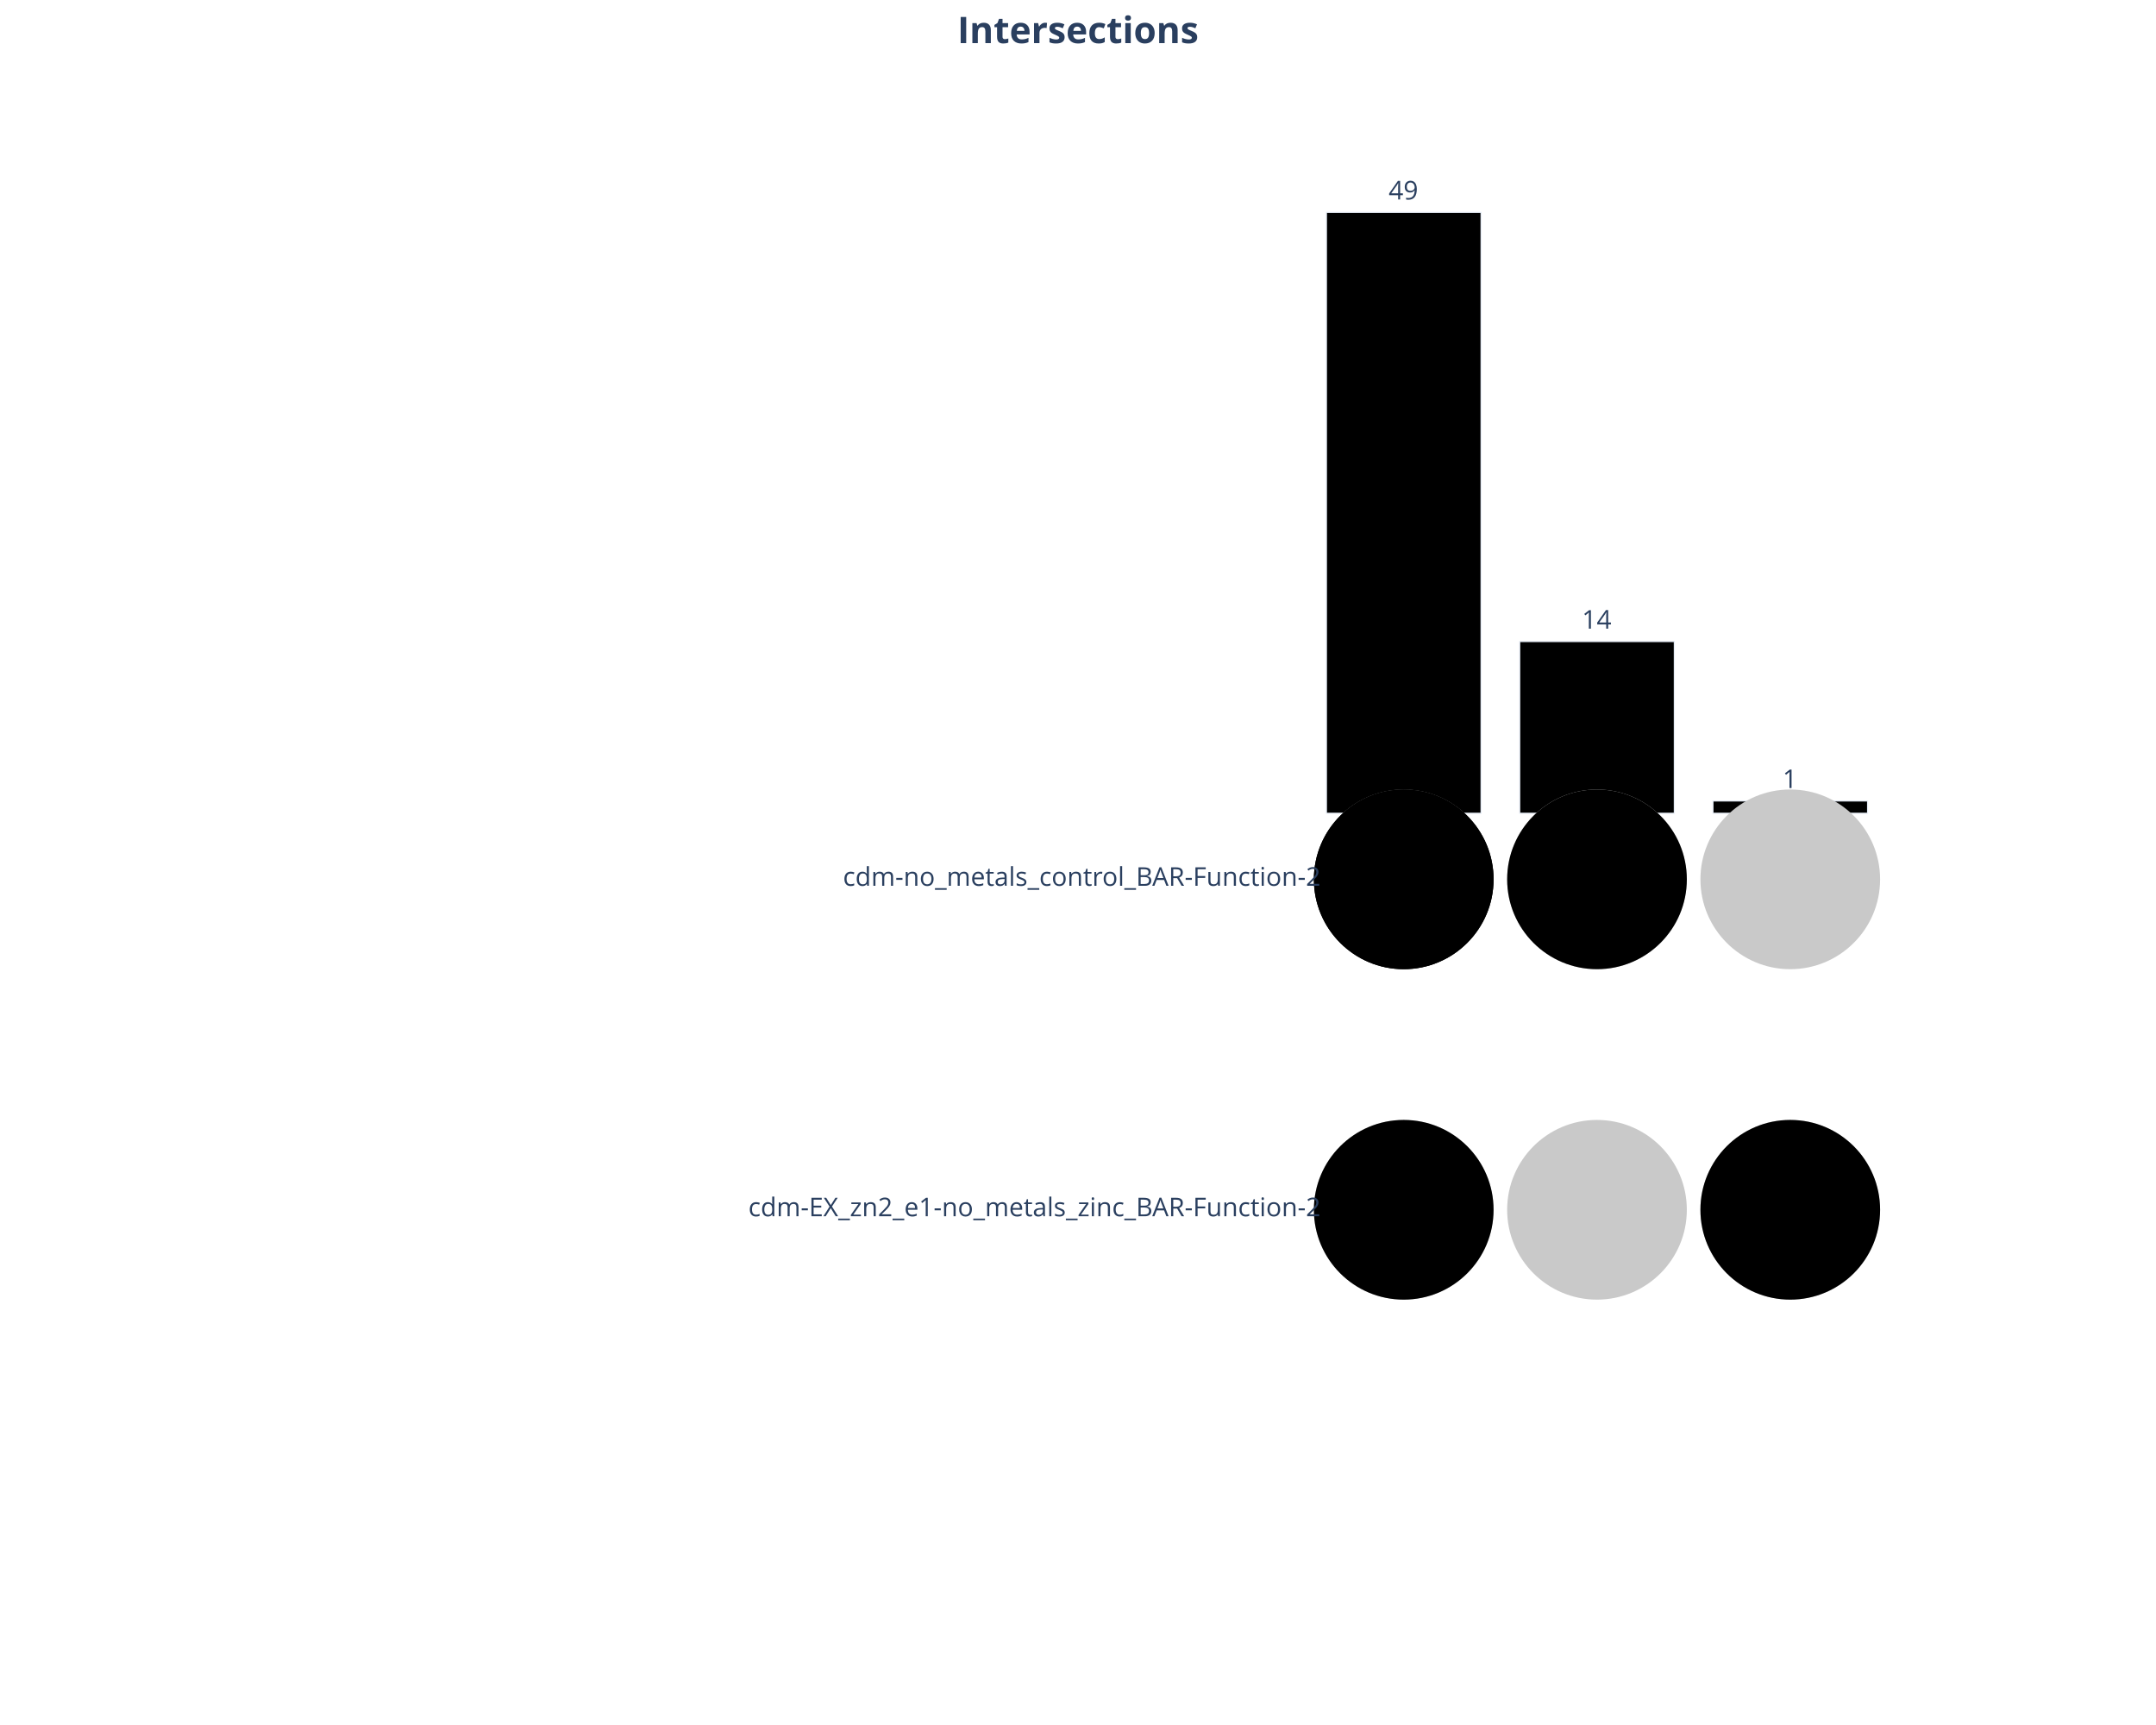
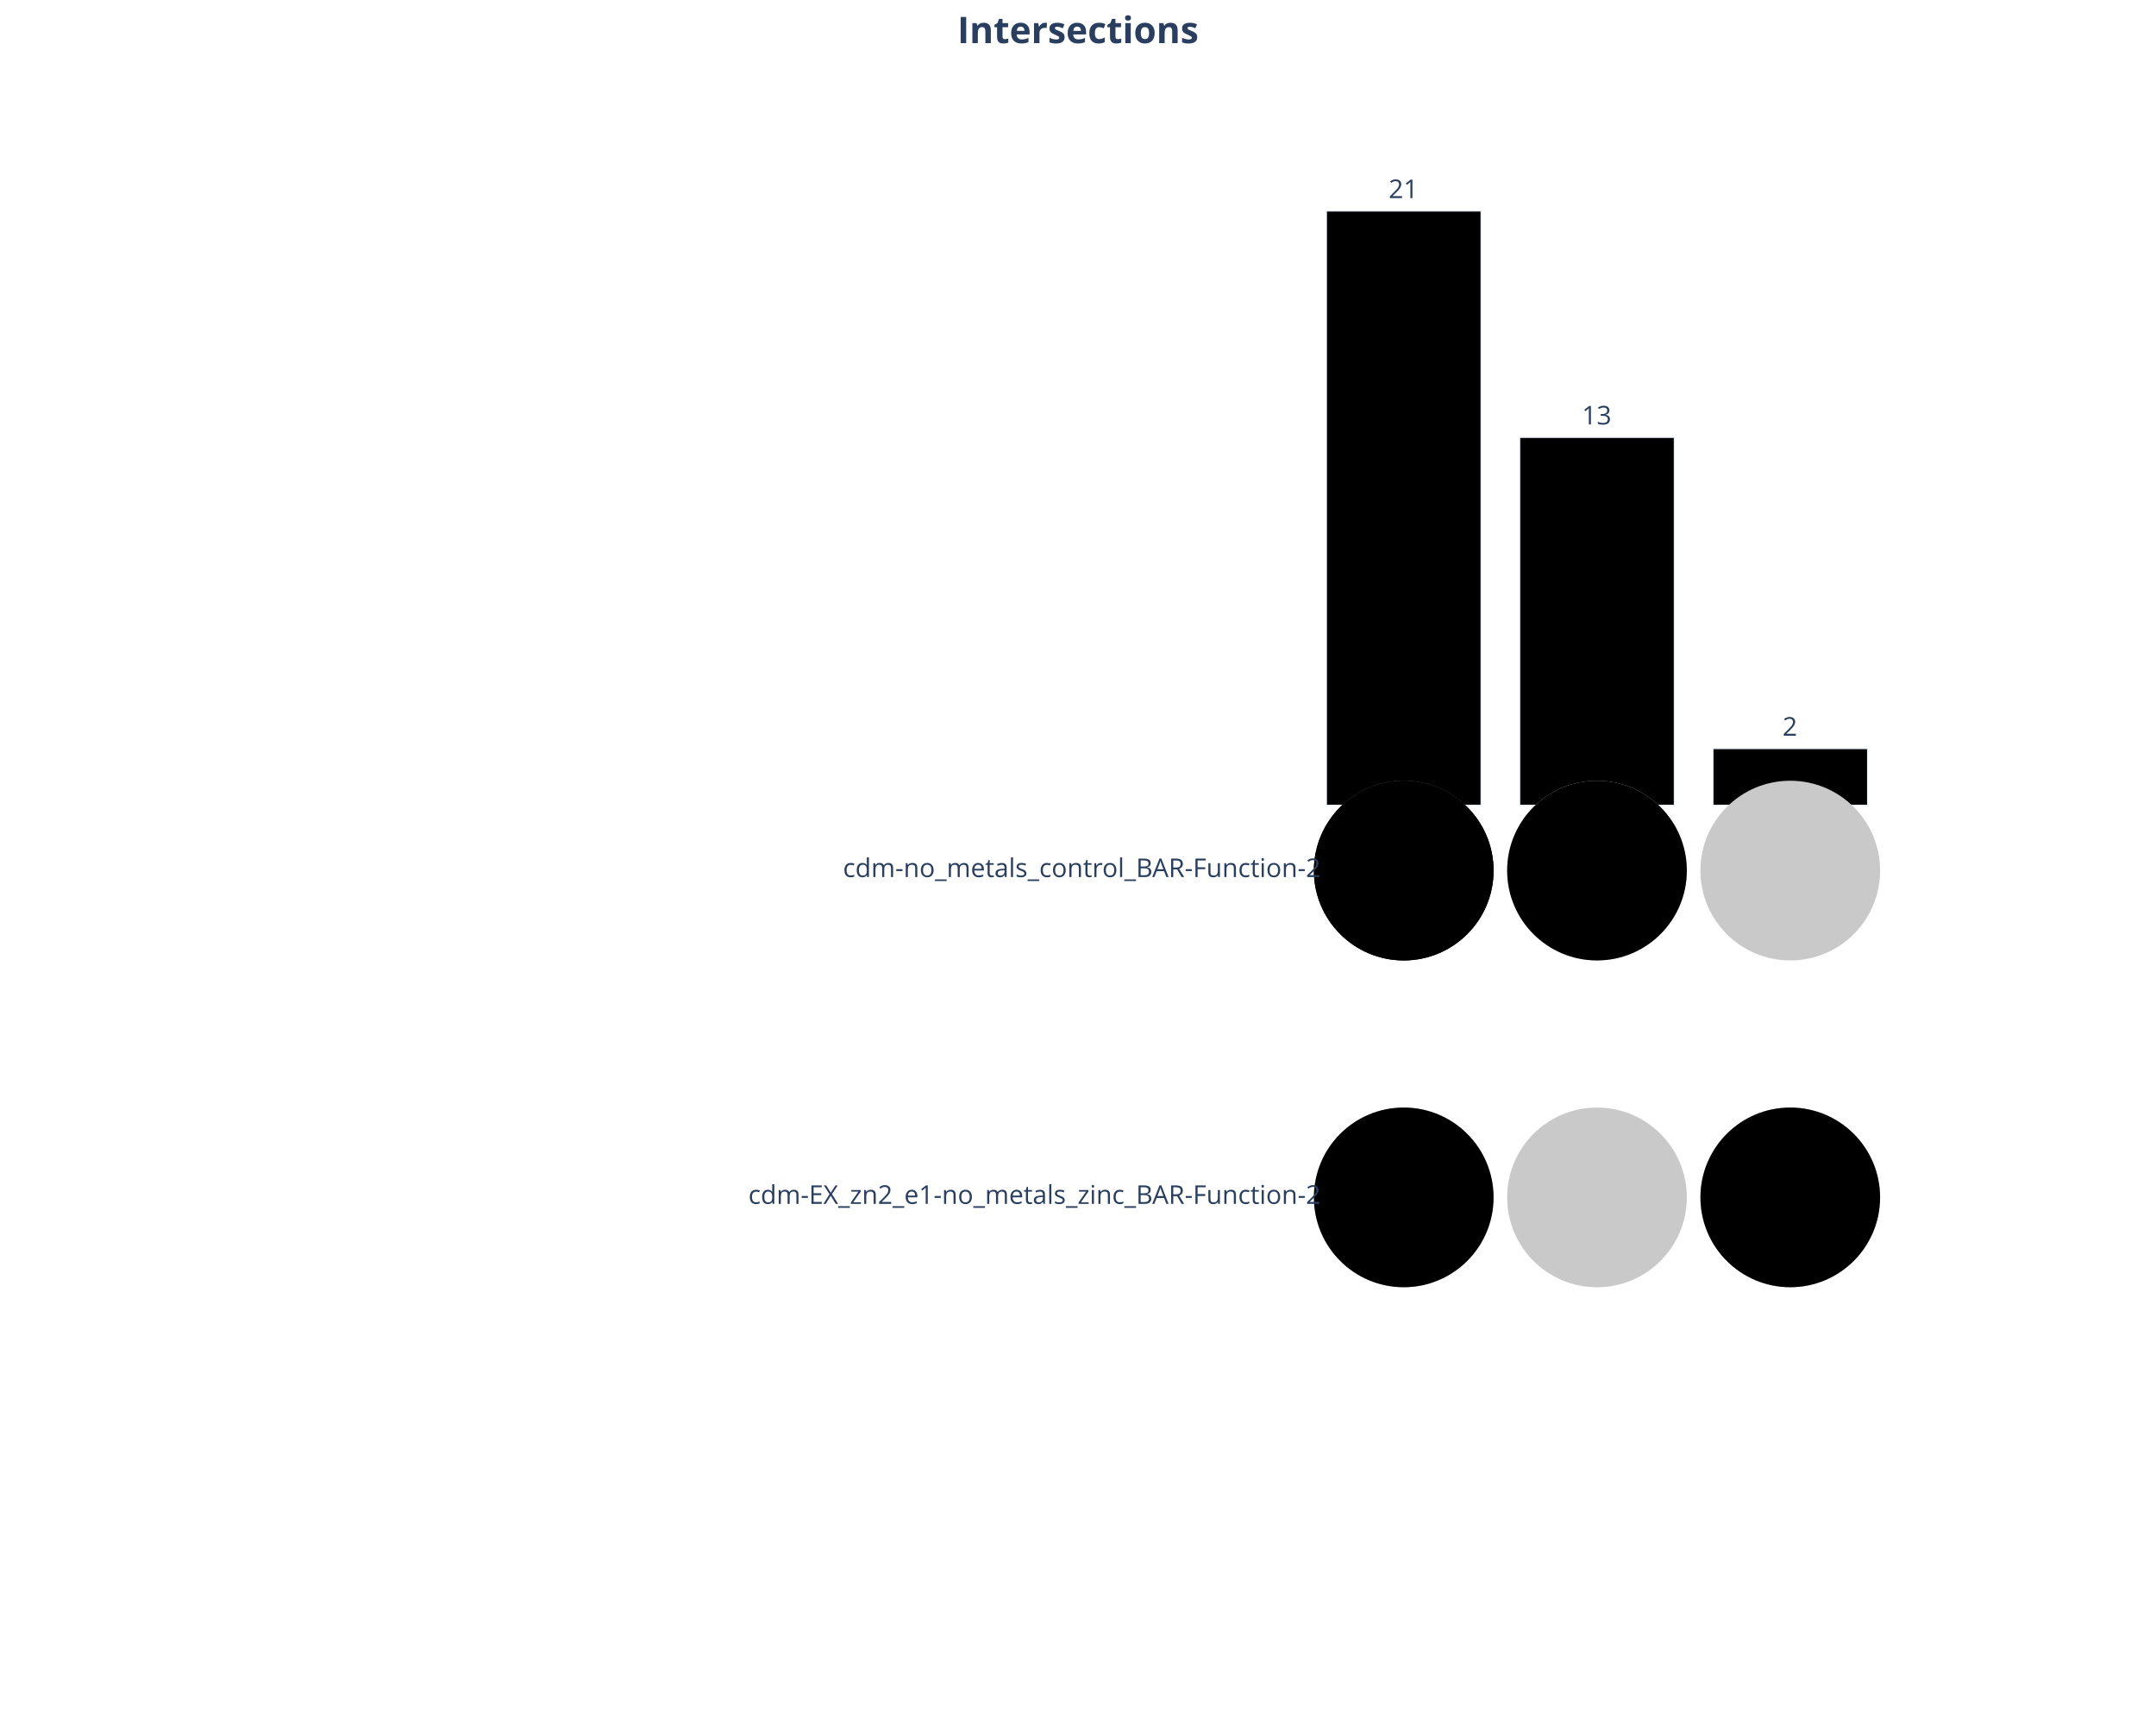
<svg xmlns="http://www.w3.org/2000/svg" class="main-svg" width="1000" height="800" style="" viewBox="0 0 1000 800">
  <rect x="0" y="0" width="1000" height="800" style="fill: rgb(255, 255, 255); fill-opacity: 1;" />
-   <defs id="defs-039cc6">
+   <defs id="defs-682942">
    <g class="clips">
-       <clipPath id="clip039cc6xyplot" class="plotclip">
+       <clipPath id="clip682942xyplot" class="plotclip">
        <rect width="770" height="680" />
      </clipPath>
-       <clipPath class="axesclip" id="clip039cc6x">
+       <clipPath class="axesclip" id="clip682942x">
        <rect x="150" y="0" width="770" height="800" />
      </clipPath>
-       <clipPath class="axesclip" id="clip039cc6y">
+       <clipPath class="axesclip" id="clip682942y">
        <rect x="0" y="40" width="1000" height="680" />
      </clipPath>
-       <clipPath class="axesclip" id="clip039cc6xy">
+       <clipPath class="axesclip" id="clip682942xy">
        <rect x="150" y="40" width="770" height="680" />
      </clipPath>
    </g>
    <g class="gradients" />
    <g class="patterns" />
  </defs>
  <g class="bglayer">
    <rect class="bg" x="150" y="40" width="770" height="680" style="fill: rgb(255, 255, 255); fill-opacity: 1; stroke-width: 0;" />
  </g>
  <g class="layer-below">
    <g class="imagelayer" />
    <g class="shapelayer" />
  </g>
  <g class="cartesianlayer">
    <g class="subplot xy">
      <g class="layer-subplot">
        <g class="shapelayer" />
        <g class="imagelayer" />
      </g>
      <g class="minor-gridlayer">
        <g class="x" />
        <g class="y" />
      </g>
      <g class="gridlayer">
        <g class="x" />
        <g class="y">
-           <path class="ygrid crisp" transform="translate(0,718.35)" d="M150,0h770" style="stroke: rgb(255, 255, 255); stroke-opacity: 1; stroke-width: 1px;" />
-           <path class="ygrid crisp" transform="translate(0,604.62)" d="M150,0h770" style="stroke: rgb(255, 255, 255); stroke-opacity: 1; stroke-width: 1px;" />
-           <path class="ygrid crisp" transform="translate(0,490.89)" d="M150,0h770" style="stroke: rgb(255, 255, 255); stroke-opacity: 1; stroke-width: 1px;" />
-           <path class="ygrid crisp" transform="translate(0,377.16)" d="M150,0h770" style="stroke: rgb(255, 255, 255); stroke-opacity: 1; stroke-width: 1px;" />
-           <path class="ygrid crisp" transform="translate(0,263.43)" d="M150,0h770" style="stroke: rgb(255, 255, 255); stroke-opacity: 1; stroke-width: 1px;" />
-           <path class="ygrid crisp" transform="translate(0,149.69)" d="M150,0h770" style="stroke: rgb(255, 255, 255); stroke-opacity: 1; stroke-width: 1px;" />
+           <path class="ygrid crisp" transform="translate(0,635.89)" d="M150,0h770" style="stroke: rgb(255, 255, 255); stroke-opacity: 1; stroke-width: 1px;" />
+           <path class="ygrid crisp" transform="translate(0,504.66)" d="M150,0h770" style="stroke: rgb(255, 255, 255); stroke-opacity: 1; stroke-width: 1px;" />
+           <path class="ygrid crisp" transform="translate(0,373.44)" d="M150,0h770" style="stroke: rgb(255, 255, 255); stroke-opacity: 1; stroke-width: 1px;" />
+           <path class="ygrid crisp" transform="translate(0,242.22)" d="M150,0h770" style="stroke: rgb(255, 255, 255); stroke-opacity: 1; stroke-width: 1px;" />
+           <path class="ygrid crisp" transform="translate(0,110.99)" d="M150,0h770" style="stroke: rgb(255, 255, 255); stroke-opacity: 1; stroke-width: 1px;" />
        </g>
      </g>
      <g class="zerolinelayer" />
      <path class="xlines-below" />
      <path class="ylines-below" />
      <g class="overlines-below" />
      <g class="xaxislayer-below" />
      <g class="yaxislayer-below" />
      <g class="overaxes-below" />
-       <g class="plot" transform="translate(150,40)" clip-path="url(#clip039cc6xyplot)">
+       <g class="plot" transform="translate(150,40)" clip-path="url(#clip682942xyplot)">
        <g class="barlayer mlayer">
          <g class="trace bars" style="opacity: 1;">
            <g class="points">
              <g class="point">
-                 <path d="M465.23,337.16V58.51H536.94V337.16Z" style="vector-effect: non-scaling-stroke; opacity: 1; stroke-width: 0.5px; fill: rgb(0, 0, 0); fill-opacity: 1; stroke: rgb(229, 236, 246); stroke-opacity: 1;" />
-                 <text class="bartext bartext-outside" text-anchor="middle" data-notex="1" x="0" y="0" style="font-family: 'Open Sans', verdana, arial, sans-serif; font-size: 12px; fill: rgb(42, 63, 95); fill-opacity: 1; white-space: pre;" transform="translate(500.9288,52.51)">49</text>
+                 <path d="M465.23,333.44V57.87H536.94V333.44Z" style="vector-effect: non-scaling-stroke; opacity: 1; stroke-width: 0.5px; fill: rgb(0, 0, 0); fill-opacity: 1; stroke: rgb(229, 236, 246); stroke-opacity: 1;" />
+                 <text class="bartext bartext-outside" text-anchor="middle" data-notex="1" x="0" y="0" style="font-family: 'Open Sans', verdana, arial, sans-serif; font-size: 12px; fill: rgb(42, 63, 95); fill-opacity: 1; white-space: pre;" transform="translate(500.9288,51.87)">21</text>
              </g>
              <g class="point">
-                 <path d="M554.87,337.16V257.54H626.58V337.16Z" style="vector-effect: non-scaling-stroke; opacity: 1; stroke-width: 0.5px; fill: rgb(0, 0, 0); fill-opacity: 1; stroke: rgb(229, 236, 246); stroke-opacity: 1;" />
-                 <text class="bartext bartext-outside" text-anchor="middle" data-notex="1" x="0" y="0" style="font-family: 'Open Sans', verdana, arial, sans-serif; font-size: 12px; fill: rgb(42, 63, 95); fill-opacity: 1; white-space: pre;" transform="translate(590.5688,251.54)">14</text>
+                 <path d="M554.87,333.44V162.85H626.58V333.44Z" style="vector-effect: non-scaling-stroke; opacity: 1; stroke-width: 0.5px; fill: rgb(0, 0, 0); fill-opacity: 1; stroke: rgb(229, 236, 246); stroke-opacity: 1;" />
+                 <text class="bartext bartext-outside" text-anchor="middle" data-notex="1" x="0" y="0" style="font-family: 'Open Sans', verdana, arial, sans-serif; font-size: 12px; fill: rgb(42, 63, 95); fill-opacity: 1; white-space: pre;" transform="translate(590.5688,156.85)">13</text>
              </g>
              <g class="point">
-                 <path d="M644.51,337.16V331.47H716.22V337.16Z" style="vector-effect: non-scaling-stroke; opacity: 1; stroke-width: 0.5px; fill: rgb(0, 0, 0); fill-opacity: 1; stroke: rgb(229, 236, 246); stroke-opacity: 1;" />
-                 <text class="bartext bartext-outside" text-anchor="middle" data-notex="1" x="0" y="0" style="font-family: 'Open Sans', verdana, arial, sans-serif; font-size: 12px; fill: rgb(42, 63, 95); fill-opacity: 1; white-space: pre;" transform="translate(680.2009,325.47)">1</text>
+                 <path d="M644.51,333.44V307.19H716.22V333.44Z" style="vector-effect: non-scaling-stroke; opacity: 1; stroke-width: 0.5px; fill: rgb(0, 0, 0); fill-opacity: 1; stroke: rgb(229, 236, 246); stroke-opacity: 1;" />
+                 <text class="bartext bartext-outside" text-anchor="middle" data-notex="1" x="0" y="0" style="font-family: 'Open Sans', verdana, arial, sans-serif; font-size: 12px; fill: rgb(42, 63, 95); fill-opacity: 1; white-space: pre;" transform="translate(680.2009,301.19)">2</text>
              </g>
            </g>
          </g>
        </g>
        <g class="scatterlayer mlayer">
-           <g class="trace scatter traceb48459" style="stroke-miterlimit: 2; opacity: 1;">
+           <g class="trace scatter trace0b0206" style="stroke-miterlimit: 2; opacity: 1;">
            <g class="fills" />
            <g class="errorbars" />
            <g class="lines" />
            <g class="points">
-               <path class="point" transform="translate(501.08,367.81)" d="M41.67,0A41.67,41.67 0 1,1 0,-41.67A41.67,41.67 0 0,1 41.67,0Z" style="opacity: 1; stroke-width: 0px; fill: rgb(201, 201, 201); fill-opacity: 1;" />
-               <path class="point" transform="translate(501.08,521.06)" d="M41.67,0A41.67,41.67 0 1,1 0,-41.67A41.67,41.67 0 0,1 41.67,0Z" style="opacity: 1; stroke-width: 0px; fill: rgb(201, 201, 201); fill-opacity: 1;" />
-               <path class="point" transform="translate(590.72,367.81)" d="M41.67,0A41.67,41.67 0 1,1 0,-41.67A41.67,41.67 0 0,1 41.67,0Z" style="opacity: 1; stroke-width: 0px; fill: rgb(201, 201, 201); fill-opacity: 1;" />
-               <path class="point" transform="translate(590.72,521.06)" d="M41.67,0A41.67,41.67 0 1,1 0,-41.67A41.67,41.67 0 0,1 41.67,0Z" style="opacity: 1; stroke-width: 0px; fill: rgb(201, 201, 201); fill-opacity: 1;" />
-               <path class="point" transform="translate(680.36,367.81)" d="M41.67,0A41.67,41.67 0 1,1 0,-41.67A41.67,41.67 0 0,1 41.67,0Z" style="opacity: 1; stroke-width: 0px; fill: rgb(201, 201, 201); fill-opacity: 1;" />
-               <path class="point" transform="translate(680.36,521.06)" d="M41.67,0A41.67,41.67 0 1,1 0,-41.67A41.67,41.67 0 0,1 41.67,0Z" style="opacity: 1; stroke-width: 0px; fill: rgb(201, 201, 201); fill-opacity: 1;" />
+               <path class="point" transform="translate(501.08,363.75)" d="M41.67,0A41.67,41.67 0 1,1 0,-41.67A41.67,41.67 0 0,1 41.67,0Z" style="opacity: 1; stroke-width: 0px; fill: rgb(201, 201, 201); fill-opacity: 1;" />
+               <path class="point" transform="translate(501.08,515.31)" d="M41.67,0A41.67,41.67 0 1,1 0,-41.67A41.67,41.67 0 0,1 41.67,0Z" style="opacity: 1; stroke-width: 0px; fill: rgb(201, 201, 201); fill-opacity: 1;" />
+               <path class="point" transform="translate(590.72,363.75)" d="M41.67,0A41.67,41.67 0 1,1 0,-41.67A41.67,41.67 0 0,1 41.67,0Z" style="opacity: 1; stroke-width: 0px; fill: rgb(201, 201, 201); fill-opacity: 1;" />
+               <path class="point" transform="translate(590.72,515.31)" d="M41.67,0A41.67,41.67 0 1,1 0,-41.67A41.67,41.67 0 0,1 41.67,0Z" style="opacity: 1; stroke-width: 0px; fill: rgb(201, 201, 201); fill-opacity: 1;" />
+               <path class="point" transform="translate(680.36,363.75)" d="M41.67,0A41.67,41.67 0 1,1 0,-41.67A41.67,41.67 0 0,1 41.67,0Z" style="opacity: 1; stroke-width: 0px; fill: rgb(201, 201, 201); fill-opacity: 1;" />
+               <path class="point" transform="translate(680.36,515.31)" d="M41.67,0A41.67,41.67 0 1,1 0,-41.67A41.67,41.67 0 0,1 41.67,0Z" style="opacity: 1; stroke-width: 0px; fill: rgb(201, 201, 201); fill-opacity: 1;" />
            </g>
            <g class="text" />
          </g>
-           <g class="trace scatter tracee787a3" style="stroke-miterlimit: 2; opacity: 1;">
+           <g class="trace scatter trace516561" style="stroke-miterlimit: 2; opacity: 1;">
            <g class="fills" />
            <g class="errorbars" />
            <g class="lines" />
            <g class="points">
-               <path class="point" transform="translate(501.08,367.81)" d="M41.67,0A41.67,41.67 0 1,1 0,-41.67A41.67,41.67 0 0,1 41.67,0Z" style="opacity: 1; stroke-width: 0px; fill: rgb(0, 0, 0); fill-opacity: 1;" />
+               <path class="point" transform="translate(501.08,363.75)" d="M41.67,0A41.67,41.67 0 1,1 0,-41.67A41.67,41.67 0 0,1 41.67,0Z" style="opacity: 1; stroke-width: 0px; fill: rgb(0, 0, 0); fill-opacity: 1;" />
            </g>
            <g class="text" />
          </g>
-           <g class="trace scatter tracec32be5" style="stroke-miterlimit: 2; opacity: 1;">
+           <g class="trace scatter trace5ccfb2" style="stroke-miterlimit: 2; opacity: 1;">
            <g class="fills" />
            <g class="errorbars" />
            <g class="lines" />
            <g class="points">
-               <path class="point" transform="translate(501.08,367.81)" d="M41.67,0A41.67,41.67 0 1,1 0,-41.67A41.67,41.67 0 0,1 41.67,0Z" style="opacity: 1; stroke-width: 0px; fill: rgb(0, 0, 0); fill-opacity: 1;" />
-               <path class="point" transform="translate(501.08,521.06)" d="M41.67,0A41.67,41.67 0 1,1 0,-41.67A41.67,41.67 0 0,1 41.67,0Z" style="opacity: 1; stroke-width: 0px; fill: rgb(0, 0, 0); fill-opacity: 1;" />
+               <path class="point" transform="translate(501.08,363.75)" d="M41.67,0A41.67,41.67 0 1,1 0,-41.67A41.67,41.67 0 0,1 41.67,0Z" style="opacity: 1; stroke-width: 0px; fill: rgb(0, 0, 0); fill-opacity: 1;" />
+               <path class="point" transform="translate(501.08,515.31)" d="M41.67,0A41.67,41.67 0 1,1 0,-41.67A41.67,41.67 0 0,1 41.67,0Z" style="opacity: 1; stroke-width: 0px; fill: rgb(0, 0, 0); fill-opacity: 1;" />
            </g>
            <g class="text" />
          </g>
-           <g class="trace scatter trace373916" style="stroke-miterlimit: 2; opacity: 1;">
+           <g class="trace scatter trace141407" style="stroke-miterlimit: 2; opacity: 1;">
            <g class="fills" />
            <g class="errorbars" />
            <g class="lines" />
            <g class="points">
-               <path class="point" transform="translate(590.72,367.81)" d="M41.67,0A41.67,41.67 0 1,1 0,-41.67A41.67,41.67 0 0,1 41.67,0Z" style="opacity: 1; stroke-width: 0px; fill: rgb(0, 0, 0); fill-opacity: 1;" />
+               <path class="point" transform="translate(590.72,363.75)" d="M41.67,0A41.67,41.67 0 1,1 0,-41.67A41.67,41.67 0 0,1 41.67,0Z" style="opacity: 1; stroke-width: 0px; fill: rgb(0, 0, 0); fill-opacity: 1;" />
            </g>
            <g class="text" />
          </g>
-           <g class="trace scatter trace853b90" style="stroke-miterlimit: 2; opacity: 1;">
+           <g class="trace scatter trace99f562" style="stroke-miterlimit: 2; opacity: 1;">
            <g class="fills" />
            <g class="errorbars" />
            <g class="lines" />
            <g class="points">
-               <path class="point" transform="translate(680.36,521.06)" d="M41.67,0A41.67,41.67 0 1,1 0,-41.67A41.67,41.67 0 0,1 41.67,0Z" style="opacity: 1; stroke-width: 0px; fill: rgb(0, 0, 0); fill-opacity: 1;" />
+               <path class="point" transform="translate(680.36,515.31)" d="M41.67,0A41.67,41.67 0 1,1 0,-41.67A41.67,41.67 0 0,1 41.67,0Z" style="opacity: 1; stroke-width: 0px; fill: rgb(0, 0, 0); fill-opacity: 1;" />
            </g>
            <g class="text" />
          </g>
-           <g class="trace scatter trace8466b3" style="stroke-miterlimit: 2; opacity: 1;">
+           <g class="trace scatter traced5d6b0" style="stroke-miterlimit: 2; opacity: 1;">
            <g class="fills" />
            <g class="errorbars" />
            <g class="lines" />
            <g class="points" />
            <g class="text">
              <g class="textpoint" transform="translate(0,3)">
-                 <text x="462.54" y="367.81" text-anchor="end" style="font-family: 'Open Sans', verdana, arial, sans-serif; font-size: 12px; fill: rgb(42, 63, 95); fill-opacity: 1; white-space: pre;">cdm-no_metals_control_BAR-Function-2</text>
+                 <text x="462.54" y="363.75" text-anchor="end" style="font-family: 'Open Sans', verdana, arial, sans-serif; font-size: 12px; fill: rgb(42, 63, 95); fill-opacity: 1; white-space: pre;">cdm-no_metals_control_BAR-Function-2</text>
              </g>
              <g class="textpoint" transform="translate(0,3)">
-                 <text x="462.54" y="521.06" text-anchor="end" style="font-family: 'Open Sans', verdana, arial, sans-serif; font-size: 12px; fill: rgb(42, 63, 95); fill-opacity: 1; white-space: pre;">cdm-EX_zn2_e1-no_metals_zinc_BAR-Function-2</text>
+                 <text x="462.54" y="515.31" text-anchor="end" style="font-family: 'Open Sans', verdana, arial, sans-serif; font-size: 12px; fill: rgb(42, 63, 95); fill-opacity: 1; white-space: pre;">cdm-EX_zn2_e1-no_metals_zinc_BAR-Function-2</text>
              </g>
            </g>
          </g>
        </g>
      </g>
      <g class="overplot" />
      <path class="xlines-above crisp" d="M0,0" style="fill: none;" />
      <path class="ylines-above crisp" d="M0,0" style="fill: none;" />
      <g class="overlines-above" />
      <g class="xaxislayer-above" />
      <g class="yaxislayer-above" />
      <g class="overaxes-above" />
    </g>
  </g>
  <g class="polarlayer" />
  <g class="smithlayer" />
  <g class="ternarylayer" />
  <g class="geolayer" />
  <g class="funnelarealayer" />
  <g class="pielayer" />
  <g class="iciclelayer" />
  <g class="treemaplayer" />
  <g class="sunburstlayer" />
  <g class="glimages" />
-   <defs id="topdefs-039cc6">
+   <defs id="topdefs-682942">
    <g class="clips" />
  </defs>
  <g class="layer-above">
    <g class="imagelayer" />
    <g class="shapelayer" />
  </g>
  <g class="infolayer">
    <g class="g-gtitle">
      <text class="gtitle" x="500" y="20" text-anchor="middle" dy="0em" style="font-family: 'Open Sans', verdana, arial, sans-serif; font-size: 17px; fill: rgb(42, 63, 95); opacity: 1; font-weight: normal; white-space: pre;">
        <tspan style="font-weight:bold">Intersections<tspan style="font-weight:bold" />
        </tspan>
      </text>
    </g>
    <g class="g-xtitle" />
    <g class="g-ytitle" />
  </g>
</svg>
